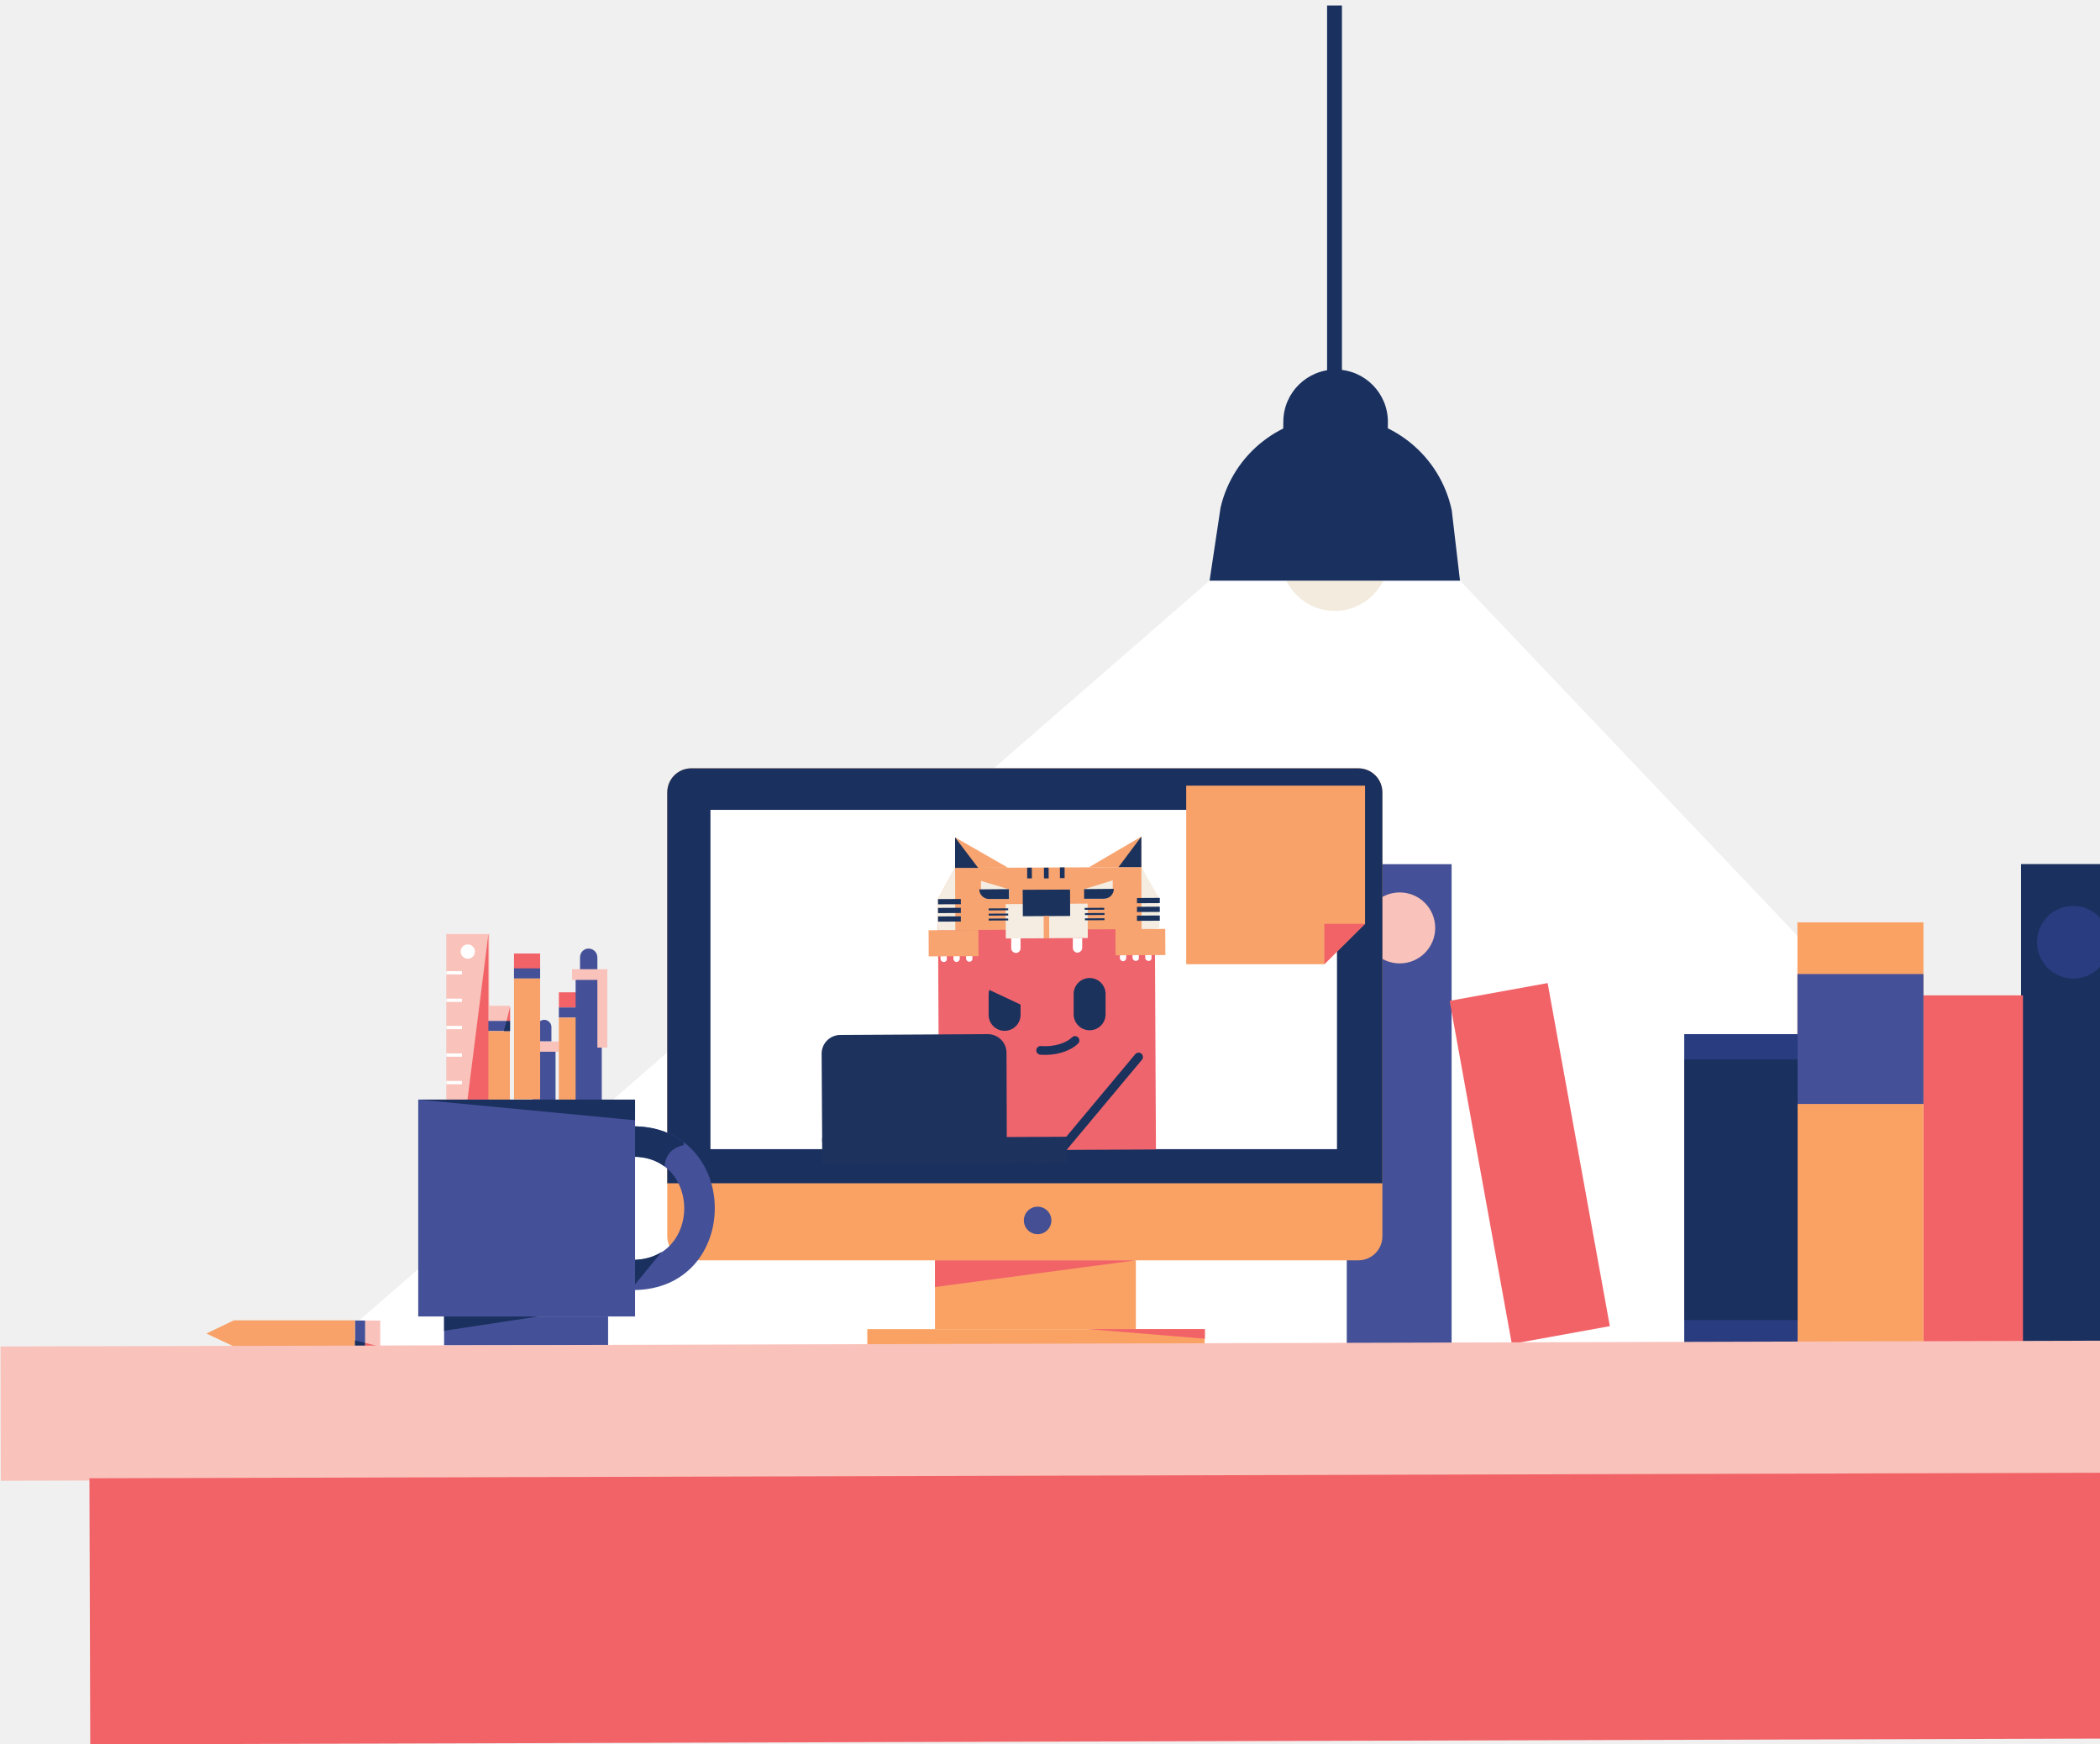
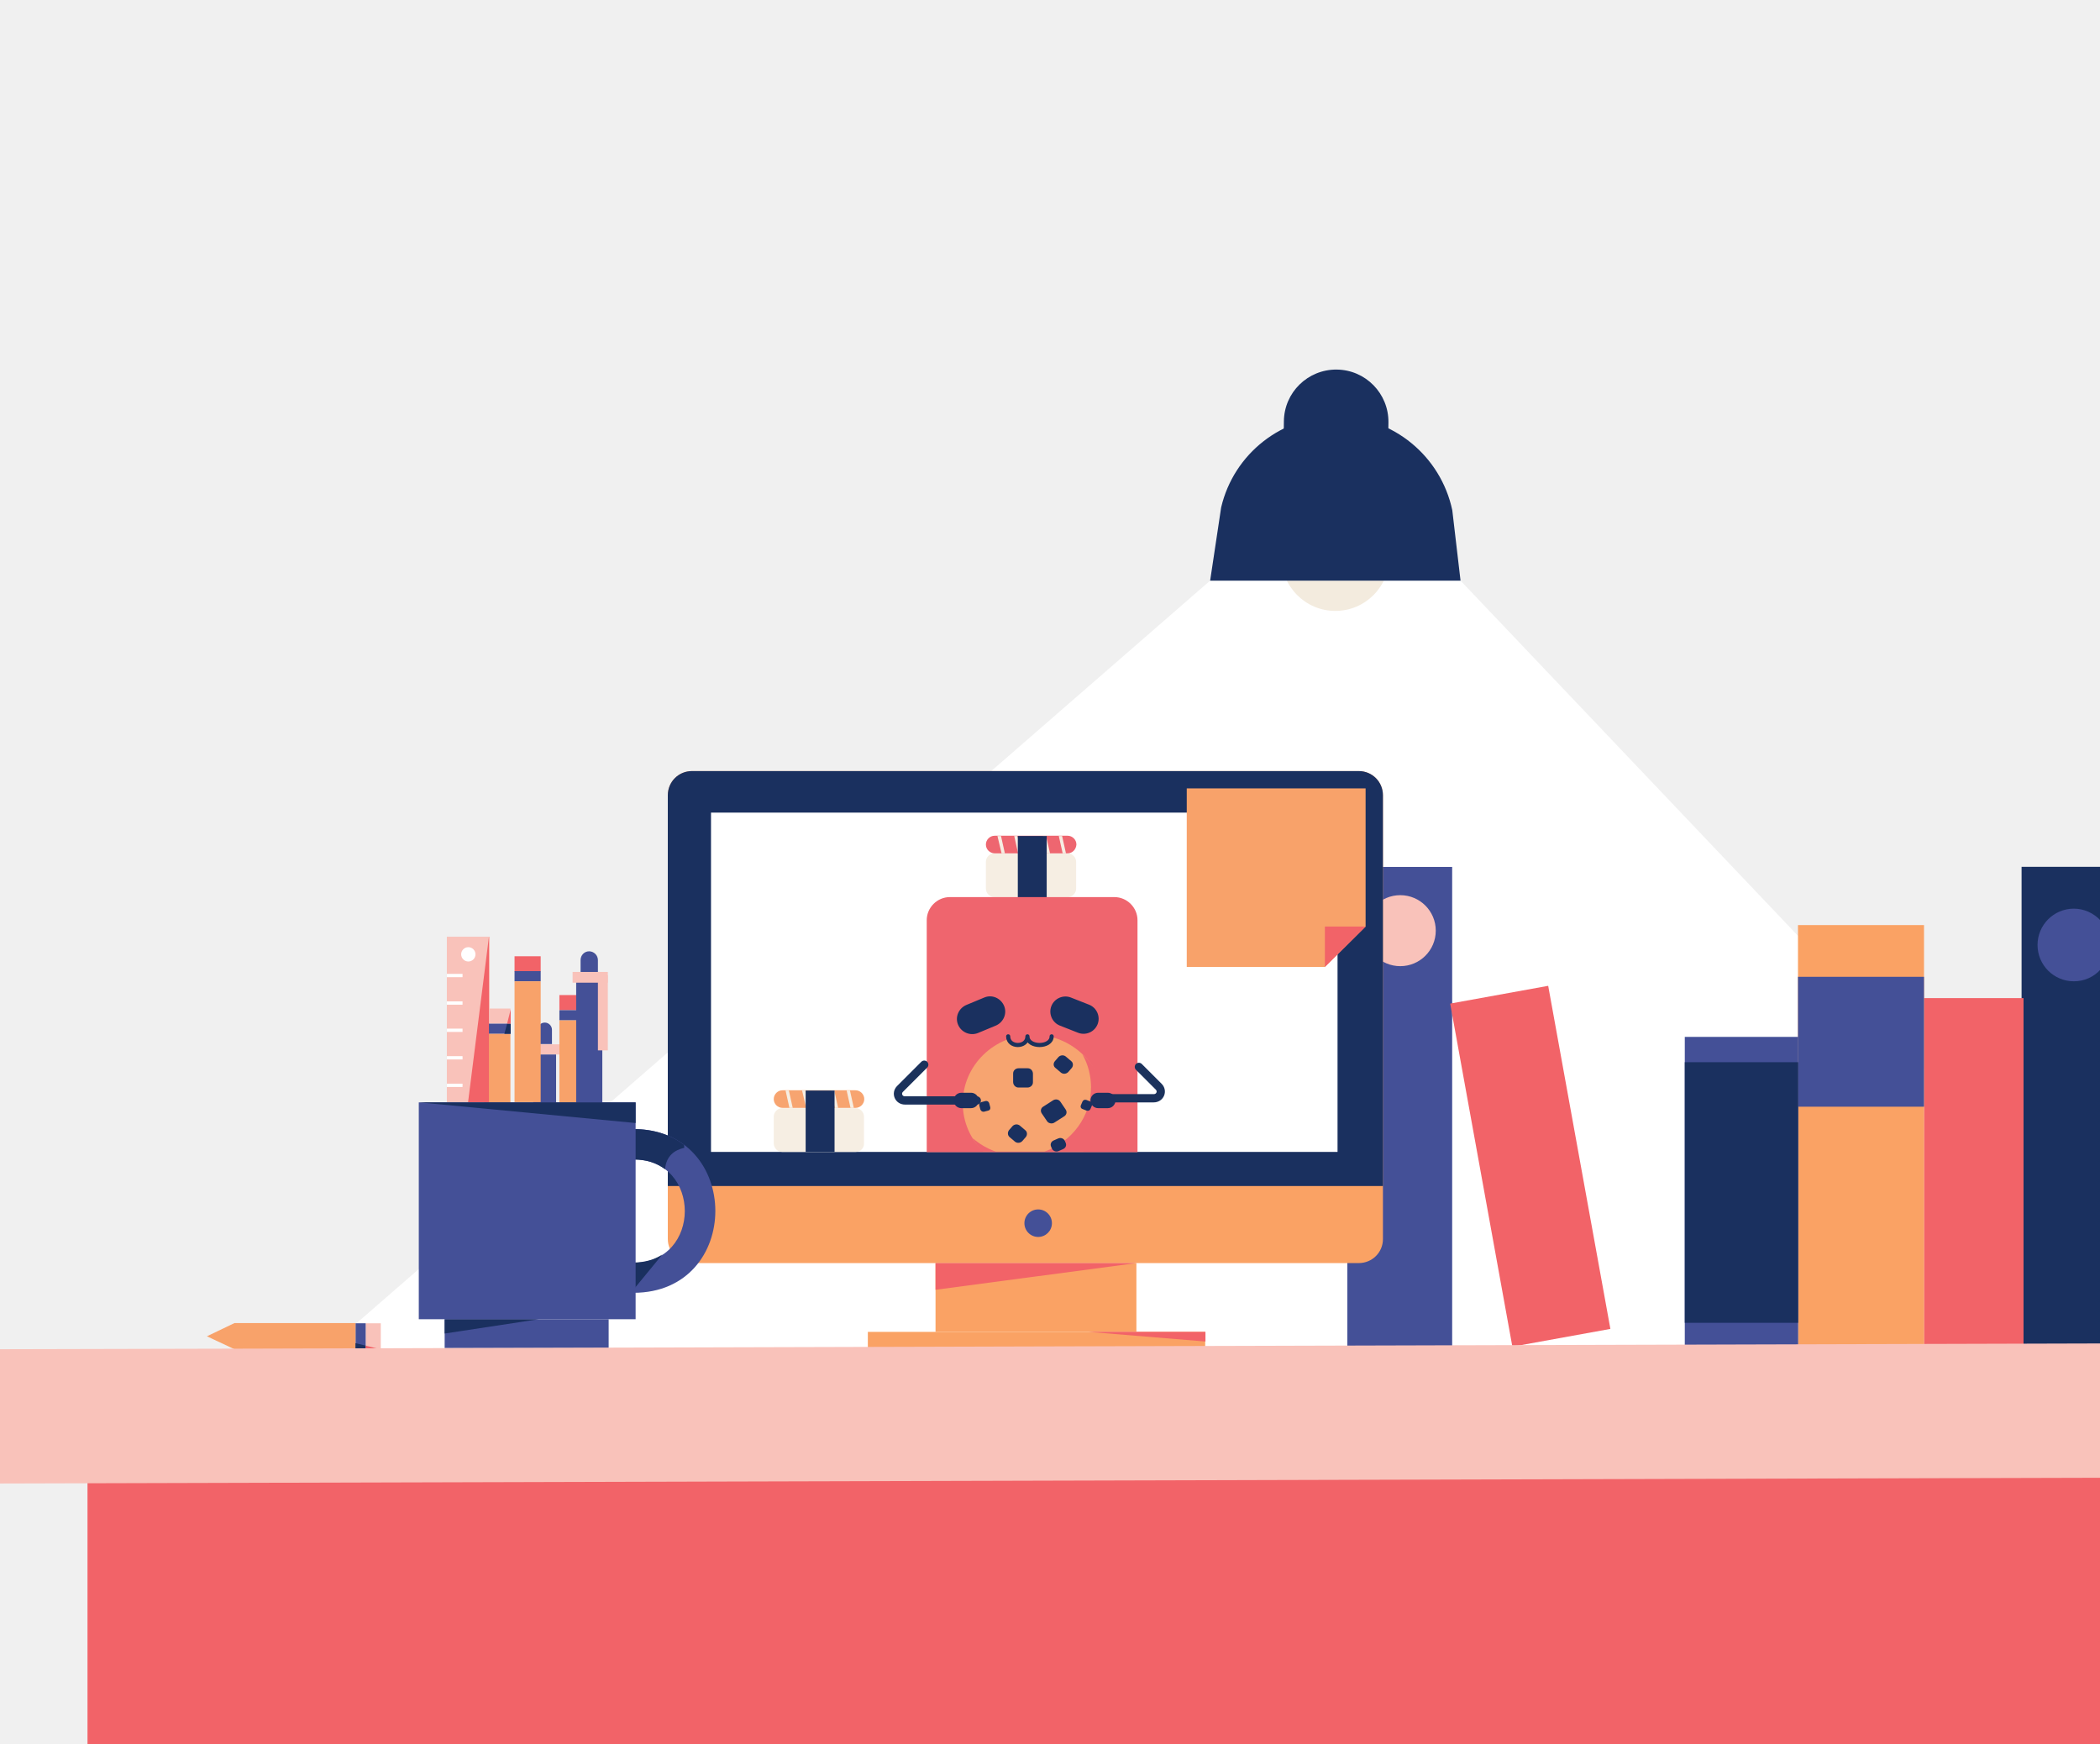
<svg xmlns="http://www.w3.org/2000/svg" version="1.1" id="Layer_1" x="0px" y="0px" viewBox="0 0 763.2 633.6" style="enable-background:new 0 0 763.2 633.6;" xml:space="preserve">
  <style type="text/css">
- 	.st0{fill:#445097;}
- 	.st1{fill:#FFFFFF;}
- 	.st2{fill:#F3EBDE;}
- 	.st3{fill:#1A305F;}
- 	.st4{fill:#F26368;}
+ 	.st0{fill:#F26368;}
+ 	.st1{fill:#445097;}
+ 	.st2{fill:#FFFFFF;}
+ 	.st3{fill:#F3EBDE;}
+ 	.st4{fill:#1A305F;}
	.st5{fill:#FAA264;}
- 	.st6{fill:#293C80;}
- 	.st7{fill:#F9C2BA;}
- 	.st8{fill:#445093;}
- 	.st9{fill:#F8A26A;}
- 	.st10{fill:none;stroke:#1A305F;stroke-width:2.344;stroke-miterlimit:10;}
- 	.st11{fill:#F6EEE3;}
- 	.st12{fill:#EE6670;}
- 	.st13{fill:#1C335B;}
- 	.st14{fill:#F7A470;}
- 	.st15{fill:#EF656E;}
+ 	.st6{fill:#F9C2BA;}
+ 	.st7{fill:#F8A26A;}
+ 	.st8{fill:none;stroke:#1A305F;stroke-width:2.344;stroke-miterlimit:10;}
+ 	.st9{fill:#F6EEE3;}
+ 	.st10{fill:#EE6670;}
+ 	.st11{fill:#F7A470;}
+ 	.st12{fill:#EF656E;}
+ 	.st13{fill:none;stroke:#1B325C;stroke-width:3.001;stroke-linecap:round;stroke-linejoin:round;stroke-miterlimit:10;}
+ 	.st14{fill:none;stroke:#1B325C;stroke-width:1.5;stroke-linecap:round;stroke-linejoin:round;stroke-miterlimit:10;}
+ 	.st15{fill:#F5EDE1;}
	.st16{fill:#1B325C;}
- 	.st17{fill:none;stroke:#1B325C;stroke-width:3.001;stroke-linecap:round;stroke-linejoin:round;stroke-miterlimit:10;}
- 	.st18{fill:none;stroke:#1B325C;stroke-width:1.5;stroke-linecap:round;stroke-linejoin:round;stroke-miterlimit:10;}
- 	.st19{fill:#F5EDE1;}
- 	.st20{fill:none;stroke:#1B325C;stroke-width:3.164;stroke-linecap:round;stroke-linejoin:round;stroke-miterlimit:10;}
- 	.st21{fill:#1E325E;}
- 	.st22{opacity:5.000000e-02;fill:#FFFFFF;}
- 	.st23{fill:none;stroke:#FFFFFF;stroke-width:1.579;stroke-miterlimit:10;}
- 	.st24{fill:#F9C3BC;}
- 	.st25{fill:#455296;}
- 	.st26{fill:#F7A36F;}
- 	.st27{fill:#F1646B;}
- 	.st28{fill:#F4ECE0;}
- 	.st29{fill:#F9A36A;}
- 	.st30{fill:#1B315E;}
- 	.st31{fill:none;stroke:#1B325C;stroke-width:0.87;stroke-linecap:round;stroke-linejoin:round;stroke-miterlimit:10;}
- 	.st32{fill:#455292;}
- 	.st33{fill:#102E4D;}
- 	.st34{opacity:0.42;fill:#081827;enable-background:new    ;}
+ 	.st17{fill:none;stroke:#1B325C;stroke-width:3.164;stroke-linecap:round;stroke-linejoin:round;stroke-miterlimit:10;}
+ 	.st18{opacity:5.000000e-02;fill:#FFFFFF;}
+ 	.st19{fill:none;stroke:#FFFFFF;stroke-width:1.579;stroke-miterlimit:10;}
+ 	.st20{fill:#F9C3BC;}
+ 	.st21{fill:#455296;}
+ 	.st22{fill:#F7A36F;}
+ 	.st23{fill:#F1646B;}
+ 	.st24{fill:#F4ECE0;}
+ 	.st25{fill:#F9A36A;}
+ 	.st26{fill:#1B315E;}
+ 	.st27{fill:none;stroke:#1B325C;stroke-width:0.87;stroke-linecap:round;stroke-linejoin:round;stroke-miterlimit:10;}
+ 	.st28{fill:#455292;}
+ 	.st29{fill:#102E4D;}
+ 	.st30{opacity:0.42;fill:#081827;enable-background:new    ;}
	
- 		.st35{opacity:0.4;fill:none;stroke:#F7A36F;stroke-width:4.114;stroke-linecap:round;stroke-linejoin:round;stroke-miterlimit:10;}
- 	.st36{opacity:0.4;fill:#F7A36F;}
+ 		.st31{opacity:0.4;fill:none;stroke:#F7A36F;stroke-width:4.114;stroke-linecap:round;stroke-linejoin:round;stroke-miterlimit:10;}
+ 	.st32{opacity:0.4;fill:#F7A36F;}
	
- 		.st37{opacity:0.4;fill:none;stroke:#F7A36F;stroke-width:4.053;stroke-linecap:round;stroke-linejoin:round;stroke-miterlimit:10;}
+ 		.st33{opacity:0.4;fill:none;stroke:#F7A36F;stroke-width:4.053;stroke-linecap:round;stroke-linejoin:round;stroke-miterlimit:10;}
</style>
+   <polygon class="st2" points="763.4,455.8 530.8,211 439.8,211 90.9,514.5 763.4,518 " />
+   <circle class="st3" cx="485.3" cy="202.4" r="19.6" />
  <g>
-     <polygon class="st1" points="763.2,455.8 530.6,211 439.6,211 90.7,514.5 763.2,518  " />
-     <circle class="st2" cx="485.1" cy="202.4" r="19.6" />
    <g>
+       <rect x="734.7" y="315" class="st4" width="28.8" height="174.4" />
+       <rect x="489.6" y="315" transform="matrix(-1 -4.507429e-11 4.507429e-11 -1 1017.357 804.4374)" class="st1" width="38.1" height="174.4" />
+       <rect x="699.2" y="362.8" transform="matrix(-1 -4.492374e-11 4.492374e-11 -1 1434.608 852.2068)" class="st0" width="36.2" height="126.7" />
+       <rect x="538.2" y="360.6" transform="matrix(-0.984 0.1784 -0.1784 -0.984 1179.181 741.7318)" class="st0" width="36.2" height="126.7" />
+       <rect x="653.4" y="336.1" transform="matrix(-1 -4.490731e-11 4.490731e-11 -1 1352.638 825.5729)" class="st5" width="45.8" height="153.3" />
+       <rect x="653.4" y="355.1" transform="matrix(-1 -4.502633e-11 4.502633e-11 -1 1352.638 757.2692)" class="st1" width="45.8" height="47.2" />
+       <path class="st1" d="M763.4,334.5c-2.4-2.6-5.9-4.3-9.7-4.3c-7.3,0-13.2,5.9-13.2,13.2s5.9,13.2,13.2,13.2c3.8,0,7.3-1.6,9.7-4.3    V334.5z" />
+       <rect x="612.3" y="376.8" class="st1" width="41.2" height="112.2" />
+       <circle class="st6" cx="508.9" cy="338.2" r="12.9" />
+       <rect x="612.3" y="386" class="st4" width="41.2" height="94.7" />
+     </g>
+     <g>
+       <path class="st5" d="M493.8,459H251.5c-4.9,0-8.8-3.9-8.8-8.8V289c0-4.9,3.9-8.8,8.8-8.8h242.3c4.9,0,8.8,3.9,8.8,8.8v161.3    C502.6,455.1,498.7,459,493.8,459z" />
+       <path class="st4" d="M493.8,280.2H251.5c-4.9,0-8.8,3.9-8.8,8.8V431h259.9V289C502.6,284.1,498.7,280.2,493.8,280.2z" />
+       <rect x="315.4" y="484" class="st5" width="122.6" height="5.9" />
+       <rect x="340" y="459" class="st5" width="73" height="25" />
+       <rect x="258.4" y="295.3" class="st2" width="227.7" height="123.3" />
+       <circle class="st1" cx="377.3" cy="444.5" r="5" />
+       <polygon class="st0" points="340,459 340,468.7 413,459   " />
+       <polygon class="st0" points="395.7,484 438.1,484 438.1,487.5   " />
      <g>
-         <rect x="734.5" y="314" class="st3" width="28.8" height="174.4" />
-         <rect x="489.4" y="314" transform="matrix(-1 -4.507429e-11 4.507429e-11 -1 1016.957 802.4374)" class="st0" width="38.1" height="174.4" />
-         <rect x="699" y="361.8" transform="matrix(-1 -4.492374e-11 4.492374e-11 -1 1434.208 850.2068)" class="st4" width="36.2" height="126.7" />
-         <rect x="538" y="359.6" transform="matrix(-0.984 0.1784 -0.1784 -0.984 1178.605 739.7835)" class="st4" width="36.2" height="126.7" />
-         <rect x="653.2" y="335.1" transform="matrix(-1 -4.490731e-11 4.490731e-11 -1 1352.238 823.5729)" class="st5" width="45.8" height="153.3" />
-         <rect x="653.2" y="354.1" transform="matrix(-1 -4.502633e-11 4.502633e-11 -1 1352.238 755.2692)" class="st0" width="45.8" height="47.2" />
-         <path class="st6" d="M763.2,333.5c-2.4-2.6-5.9-4.3-9.7-4.3c-7.3,0-13.2,5.9-13.2,13.2s5.9,13.2,13.2,13.2c3.8,0,7.3-1.6,9.7-4.3     V333.5z" />
-         <rect x="612.1" y="375.8" class="st6" width="41.2" height="112.2" />
-         <circle class="st7" cx="508.7" cy="337.2" r="12.9" />
-         <rect x="612.1" y="385" class="st3" width="41.2" height="94.7" />
-       </g>
-       <g>
-         <path class="st5" d="M493.6,458H251.3c-4.9,0-8.8-3.9-8.8-8.8V288c0-4.9,3.9-8.8,8.8-8.8h242.3c4.9,0,8.8,3.9,8.8,8.8v161.3     C502.4,454.1,498.5,458,493.6,458z" />
-         <path class="st3" d="M493.6,279.2H251.3c-4.9,0-8.8,3.9-8.8,8.8V430h259.9V288C502.4,283.1,498.5,279.2,493.6,279.2z" />
-         <rect x="315.2" y="483" class="st5" width="122.6" height="5.9" />
-         <rect x="339.8" y="458" class="st5" width="73" height="25" />
-         <rect x="258.2" y="294.3" class="st1" width="227.7" height="123.3" />
-         <circle class="st8" cx="377.1" cy="443.5" r="5" />
-         <polygon class="st4" points="339.8,458 339.8,467.7 412.8,458    " />
-         <polygon class="st4" points="395.5,483 437.9,483 437.9,486.5    " />
        <g>
+           <path class="st9" d="M388,326h-26.6c-1.7,0-3.1-1.4-3.1-3.1v-9.7c0-1.7,1.4-3.1,3.1-3.1H388c1.7,0,3.1,1.4,3.1,3.1v9.7      C391.1,324.6,389.7,326,388,326z" />
+           <path class="st10" d="M388,310.1h-26.5c-1.7,0-3.2-1.4-3.2-3.2l0,0c0-1.7,1.4-3.2,3.2-3.2H388c1.7,0,3.2,1.4,3.2,3.2l0,0      C391.1,308.7,389.7,310.1,388,310.1z" />
+           <polygon class="st9" points="365.2,310.1 364,310.1 362.5,303.8 363.8,303.8     " />
+           <polygon class="st9" points="371.2,310.1 370,310.1 368.6,303.8 369.8,303.8     " />
+           <polygon class="st9" points="381.6,310.1 380.4,310.1 379,303.8 380.2,303.8     " />
+           <polygon class="st9" points="387.4,310.1 386.2,310.1 384.8,303.8 386,303.8     " />
+           <rect x="369.9" y="303.8" class="st4" width="10.5" height="22.3" />
+         </g>
+         <g>
+           <path class="st9" d="M310.9,418.6h-26.6c-1.7,0-3.1-1.4-3.1-3.1v-9.7c0-1.7,1.4-3.1,3.1-3.1h26.6c1.7,0,3.1,1.4,3.1,3.1v9.7      C314.1,417.2,312.7,418.6,310.9,418.6z" />
+           <path class="st11" d="M310.9,402.6h-26.5c-1.7,0-3.2-1.4-3.2-3.2l0,0c0-1.7,1.4-3.2,3.2-3.2h26.5c1.7,0,3.2,1.4,3.2,3.2l0,0      C314.1,401.2,312.6,402.6,310.9,402.6z" />
+           <polygon class="st9" points="288.1,402.6 286.9,402.6 285.5,396.3 286.7,396.3     " />
+           <polygon class="st9" points="294.2,402.6 293,402.6 291.5,396.3 292.8,396.3     " />
+           <polygon class="st9" points="304.6,402.6 303.4,402.6 301.9,396.3 303.2,396.3     " />
+           <polygon class="st9" points="310.3,402.6 309.1,402.6 307.7,396.3 308.9,396.3     " />
+           <rect x="292.8" y="396.3" class="st4" width="10.5" height="22.3" />
+         </g>
+         <g>
+           <path class="st12" d="M413.4,418.7l-76.6,0l0-84.3c0-4.6,3.8-8.4,8.4-8.4l59.8,0c4.6,0,8.4,3.8,8.4,8.4L413.4,418.7z" />
+           <path class="st4" d="M398.9,372.2L398.9,372.2c-1.1,2.8-4.3,4.2-7.1,3.1l-6.6-2.6c-2.8-1.1-4.2-4.3-3.1-7.1l0,0      c1.1-2.8,4.3-4.2,7.1-3.1l6.6,2.6C398.6,366.2,400,369.4,398.9,372.2z" />
+           <path class="st4" d="M348.2,372.4L348.2,372.4c-1.2-2.8,0.2-6,3-7.2l6.5-2.7c2.8-1.2,6,0.2,7.2,3l0,0c1.2,2.8-0.2,6-3,7.2      l-6.5,2.7C352.6,376.5,349.4,375.2,348.2,372.4z" />
          <g>
-             <rect x="341.1" y="336" transform="matrix(1 -4.913054e-03 4.913054e-03 1 -1.8475 1.8739)" class="st15" width="78.8" height="81.9" />
-             <polygon class="st14" points="347.1,315.4 347.1,304.3 366.3,315.3      " />
-             <polygon class="st14" points="414.8,315.1 414.8,304 395.7,315.2      " />
-             <polygon class="st14" points="347.1,315.4 414.8,315.1 419.6,326.3 419.7,337.6 340.9,338 340.9,326.7      " />
-             <rect x="365.5" y="328.5" transform="matrix(1 -4.913054e-03 4.913054e-03 1 -1.64 1.8361)" class="st19" width="14.9" height="12.5" />
-             <rect x="380.4" y="328.4" transform="matrix(1 -4.913054e-03 4.913054e-03 1 -1.6395 1.9093)" class="st19" width="14.9" height="12.5" />
-             <rect x="371.7" y="323.3" transform="matrix(1 -4.913054e-03 4.913054e-03 1 -1.6073 1.8725)" class="st16" width="17.2" height="9.6" />
-             <path class="st1" d="M369.2,346.3L369.2,346.3c-0.9,0-1.7-0.8-1.7-1.7l0-3.6l3.4,0l0,3.6C370.9,345.5,370.2,346.3,369.2,346.3z       " />
-             <path class="st1" d="M347.7,349.6L347.7,349.6c-0.6,0-1.2-0.5-1.2-1.2l0-2.5l2.3,0l0,2.5C348.8,349,348.3,349.5,347.7,349.6z" />
-             <path class="st1" d="M343,349.6L343,349.6c-0.6,0-1.2-0.5-1.2-1.2l0-2.5l2.3,0l0,2.5C344.2,349,343.7,349.6,343,349.6z" />
-             <path class="st1" d="M352.3,349.5L352.3,349.5c-0.6,0-1.2-0.5-1.2-1.2l0-2.5l2.3,0l0,2.5C353.5,349,352.9,349.5,352.3,349.5z" />
-             <path class="st1" d="M412.8,349.2L412.8,349.2c-0.6,0-1.2-0.5-1.2-1.2l0-2.5l2.3,0l0,2.5C414,348.7,413.4,349.2,412.8,349.2z" />
-             <path class="st1" d="M408.2,349.3L408.2,349.3c-0.6,0-1.2-0.5-1.2-1.2l0-2.5l2.3,0l0,2.5C409.3,348.7,408.8,349.3,408.2,349.3z       " />
-             <path class="st1" d="M417.4,349.2L417.4,349.2c-0.6,0-1.2-0.5-1.2-1.2l0-2.5l2.3,0l0,2.5C418.6,348.7,418.1,349.2,417.4,349.2z       " />
-             <path class="st1" d="M391.6,346.2L391.6,346.2c-0.9,0-1.7-0.8-1.7-1.7l0-3.6l3.4,0l0,3.6C393.3,345.4,392.5,346.1,391.6,346.2z       " />
-             <rect x="373.3" y="315.3" transform="matrix(1 -4.913054e-03 4.913054e-03 1 -1.554 1.8422)" class="st16" width="1.7" height="3.9" />
-             <rect x="379.4" y="315.3" transform="matrix(1 -4.913054e-03 4.913054e-03 1 -1.5538 1.8718)" class="st16" width="1.7" height="3.9" />
-             <rect x="385.2" y="315.2" transform="matrix(1 -4.913054e-03 4.913054e-03 1 -1.5536 1.9006)" class="st16" width="1.7" height="3.9" />
-             <rect x="359.3" y="330.1" transform="matrix(1 -4.913054e-03 4.913054e-03 1 -1.6191 1.7865)" class="st16" width="7.1" height="0.7" />
-             <rect x="359.3" y="332" transform="matrix(1 -4.913054e-03 4.913054e-03 1 -1.6283 1.7866)" class="st16" width="7.1" height="0.7" />
-             <rect x="359.3" y="333.8" transform="matrix(1 -4.913054e-03 4.913054e-03 1 -1.6375 1.7866)" class="st16" width="7.1" height="0.7" />
-             <rect x="394.2" y="329.9" transform="matrix(1 -4.913054e-03 4.913054e-03 1 -1.6179 1.9583)" class="st16" width="7.1" height="0.7" />
-             <rect x="394.3" y="331.8" transform="matrix(1 -4.913054e-03 4.913054e-03 1 -1.627 1.9583)" class="st16" width="7.1" height="0.7" />
-             <rect x="394.3" y="333.7" transform="matrix(1 -4.913054e-03 4.913054e-03 1 -1.6362 1.9584)" class="st16" width="7.1" height="0.7" />
-             <rect x="379.3" y="332.9" transform="matrix(1 -4.913054e-03 4.913054e-03 1 -1.6506 1.8725)" class="st14" width="2" height="8.1" />
-             <rect x="337.5" y="338" transform="matrix(1 -4.913054e-03 4.913054e-03 1 -1.6797 1.7067)" class="st14" width="18.1" height="9.5" />
-             <rect x="405.4" y="337.6" transform="matrix(1 -4.913054e-03 4.913054e-03 1 -1.6772 2.0403)" class="st14" width="18.1" height="9.5" />
-             <polygon class="st16" points="347.1,304.3 355.5,315.4 347.1,315.4      " />
-             <polygon class="st16" points="414.8,304 406.5,315.1 414.8,315.1      " />
-             <path class="st19" d="M394.2,326.6l7,0c1.8,0,3.2-1.5,3.2-3.3l0-3.4l-10.3,3.2L394.2,326.6z" />
-             <path class="st19" d="M366.8,326.7l-7,0c-1.8,0-3.2-1.4-3.3-3.2l0-3.4l10.3,3.1L366.8,326.7z" />
-             <path class="st16" d="M366.7,326.7l-7.2,0c-2,0-3.6-1.6-3.6-3.5l0,0l10.8-0.1L366.7,326.7z" />
-             <path class="st16" d="M401.2,326.6l-7.2,0l0-3.5l10.8-0.1l0,0C404.8,325,403.2,326.6,401.2,326.6z" />
-             <polygon class="st19" points="347.1,315.4 347.2,338 340.9,338 340.9,326.7      " />
-             <polygon class="st19" points="414.8,315.1 414.9,337.6 421.3,337.6 421.2,326.3      " />
-             <rect x="340.9" y="326.7" transform="matrix(1 -4.913054e-03 4.913054e-03 1 -1.6056 1.699)" class="st16" width="8.3" height="1.9" />
-             <rect x="340.9" y="329.9" transform="matrix(1 -4.913054e-03 4.913054e-03 1 -1.6211 1.6991)" class="st16" width="8.3" height="1.9" />
-             <rect x="340.9" y="333" transform="matrix(1 -4.913054e-03 4.913054e-03 1 -1.6367 1.6992)" class="st16" width="8.3" height="1.9" />
-             <rect x="413.2" y="326.3" transform="matrix(1 -4.913054e-03 4.913054e-03 1 -1.603 2.0542)" class="st16" width="8.3" height="1.9" />
-             <rect x="413.2" y="329.5" transform="matrix(1 -4.913054e-03 4.913054e-03 1 -1.6185 2.0543)" class="st16" width="8.3" height="1.9" />
-             <rect x="413.2" y="332.7" transform="matrix(1 -4.913054e-03 4.913054e-03 1 -1.6341 2.0545)" class="st16" width="8.3" height="1.9" />
+             <path class="st11" d="M393.6,418.5c4.6-4.5,7.5-10.7,7.5-17.6c0-13.7-11.4-24.9-25.6-24.9c-14.1,0-25.6,11.1-25.6,24.9       c0,6.9,2.8,13.1,7.5,17.6L393.6,418.5z" />
+             <path class="st12" d="M361.9,418.5c-3.1-1.1-6-2.8-8.4-4.9c1,1.8,2.2,3.4,3.6,4.9L361.9,418.5z" />
+             <path class="st12" d="M379.6,418.5l15.5,0c4.2-4.4,6.8-10.3,6.8-16.8c0-7.3-3.3-13.9-8.5-18.5c2,3.5,3.1,7.6,3.1,11.9       C396.5,405.9,389.4,415,379.6,418.5z" />
+             <path class="st4" d="M383.4,385.6l1.3-1.5c0.7-0.7,1.8-0.8,2.6-0.2l2,1.7c0.8,0.6,0.8,1.8,0.2,2.5l-1.3,1.5       c-0.7,0.7-1.8,0.8-2.6,0.2l-2-1.7C382.8,387.5,382.7,386.4,383.4,385.6z" />
+             <path class="st4" d="M366.7,410.7l1.3-1.5c0.7-0.7,1.8-0.8,2.6-0.2l2,1.7c0.8,0.6,0.8,1.8,0.2,2.5l-1.3,1.5       c-0.7,0.7-1.8,0.8-2.6,0.2l-2-1.7C366.2,412.6,366.1,411.5,366.7,410.7z" />
+             <path class="st4" d="M380.5,407.4l-1.9-2.8c-0.6-0.9-0.3-2,0.6-2.5l3.6-2.3c0.9-0.5,2-0.3,2.6,0.6l1.9,2.8       c0.6,0.9,0.3,2-0.6,2.5l-3.6,2.3C382.2,408.5,381,408.2,380.5,407.4z" />
+             <path class="st4" d="M382.3,417.4l-0.3-0.7c-0.4-0.9,0-1.9,1-2.3l1.6-0.7c0.9-0.4,2,0,2.4,0.9l0.3,0.7c0.4,0.9,0,1.9-1,2.3       l-1.6,0.7C383.8,418.7,382.7,418.3,382.3,417.4z" />
+             <path class="st4" d="M368.2,393.2l0-3.1c0-1.1,0.9-1.9,2-1.9l3.3,0c1.1,0,1.9,0.9,1.9,2l0,3.1c0,1.1-0.9,1.9-2,1.9l-3.3,0       C369.1,395.2,368.2,394.3,368.2,393.2z" />
+             <path class="st4" d="M392.8,401.7l0.6-1.4c0.2-0.5,0.8-0.8,1.4-0.6l1.5,0.6c0.5,0.2,0.8,0.8,0.6,1.3l-0.6,1.4       c-0.2,0.5-0.8,0.8-1.4,0.6l-1.5-0.6C392.8,402.8,392.6,402.2,392.8,401.7z" />
+             <path class="st4" d="M356.3,403.2l-0.4-1.5c-0.1-0.6,0.2-1.1,0.8-1.2l1.5-0.4c0.6-0.1,1.1,0.2,1.3,0.8l0.4,1.5       c0.1,0.6-0.2,1.1-0.8,1.2l-1.5,0.4C357,404.1,356.5,403.7,356.3,403.2z" />
          </g>
-           <path class="st16" d="M365.1,374.6L365.1,374.6c-3.2,0-5.8-2.6-5.8-5.8l0-7.4c0-3.2,2.6-5.8,5.8-5.8h0c3.2,0,5.8,2.6,5.8,5.8      l0,7.4C370.9,372,368.3,374.6,365.1,374.6z" />
-           <path class="st16" d="M396,374.4L396,374.4c-3.2,0-5.8-2.6-5.8-5.8l0-7.4c0-3.2,2.6-5.8,5.8-5.8l0,0c3.2,0,5.8,2.6,5.8,5.8      l0,7.4C401.8,371.8,399.2,374.4,396,374.4z" />
-           <rect x="357" y="352" transform="matrix(0.9051 0.4252 -0.4252 0.9051 186.582 -121.8173)" class="st15" width="18.4" height="10.3" />
-           <path class="st20" d="M378.2,381.7c4.9,0.4,9.8-1,12.5-3.6" />
-           <line class="st20" x1="413.8" y1="384.1" x2="384.3" y2="419.4" />
-           <path class="st21" d="M365.9,414.7l-67.1,0.3l-0.2-32.1c0-3.7,3-6.8,6.8-6.8l53.6-0.3c3.7,0,6.8,3,6.8,6.8L365.9,414.7z" />
-           <rect x="298.8" y="413.3" transform="matrix(1 -4.913054e-03 4.913054e-03 1 -2.0496 1.6915)" class="st21" width="88.9" height="9.4" />
+           <path class="st13" d="M335.9,386.9l-8.8,8.8c-1.6,1.6-0.5,4.2,1.8,4.2l26.1,0" />
+           <path class="st13" d="M413.9,387.7l7.2,7.2c1.6,1.6,0.5,4.2-1.8,4.2l-15.7,0" />
+           <path class="st4" d="M346.6,399.9L346.6,399.9c0-1.5,1.2-2.8,2.8-2.8l3.5,0c1.5,0,2.8,1.2,2.8,2.8l0,0c0,1.5-1.2,2.8-2.8,2.8      l-3.5,0C347.8,402.7,346.6,401.4,346.6,399.9z" />
+           <path class="st4" d="M396.3,399.9L396.3,399.9c0-1.5,1.2-2.8,2.8-2.8l3.5,0c1.5,0,2.8,1.2,2.8,2.8v0c0,1.5-1.2,2.8-2.8,2.8      l-3.5,0C397.6,402.7,396.3,401.5,396.3,399.9z" />
+           <path class="st12" d="M369.8,379.5c1.5,0,3-1,3.4-2.5c0.7,1.3,2.1,2.3,3.6,2.5c1.5,0.2,3.1-0.3,4.2-1.3c0.8-0.7,1.3-2,0.5-2.8      c-0.3-0.3-0.7-0.4-1-0.5c-3.3-0.9-6.7-1.4-10.1-1.5c-1.3,0-2.7,0-3.9,0.5c-0.6,0.2-1.2,0.5-1.5,1.1c-0.9,1.4,0.4,2.1,1.4,2.6      C367.5,378.2,368.3,379.4,369.8,379.5z" />
+           <path class="st14" d="M366.4,376.6c0,4.2,7,4.2,7,0c0,4.2,8.8,4.2,8.8,0" />
        </g>
      </g>
-       <g>
-         <polyline class="st9" points="481.3,350.4 431.1,350.4 431.1,285.5 496.1,285.5 496.1,335.7    " />
-         <polyline class="st4" points="481.3,350.4 481.3,335.7 496.1,335.7    " />
-       </g>
-       <g>
-         <rect x="193.6" y="378.5" class="st7" width="9.5" height="3.7" />
-         <rect x="161.4" y="478.4" class="st0" width="59.6" height="10.5" />
-         <rect x="193.6" y="382.2" class="st0" width="8.3" height="19.8" />
-         <path class="st0" d="M197.8,370.6L197.8,370.6c1.4,0,2.6,1.2,2.6,2.6v5.2h-5.2v-5.2C195.2,371.8,196.3,370.6,197.8,370.6z" />
-         <path class="st0" d="M213.9,344.7L213.9,344.7c1.7,0,3.2,1.4,3.2,3.2v4.4c0,0.2-0.1,0.3-0.3,0.3h-5.7c-0.2,0-0.3-0.1-0.3-0.3     v-4.4C210.8,346.1,212.2,344.7,213.9,344.7z" />
-         <polygon class="st3" points="161.4,478.4 161.4,483.6 195.6,478.4    " />
-         <path class="st0" d="M230,420.3c24.9,0,24.9,37.6,0,37.6v10.9c39.7,0,39.7-59.5,0-59.5V420.3z" />
-         <path class="st3" d="M240.5,454.9c-2.8,1.8-6.3,2.9-10.6,2.9v10L240.5,454.9z" />
-         <path class="st3" d="M241.5,423.9c0.4-4.9,3.5-7,7-7.8l-0.1-1.1c-4.7-3.5-10.8-5.7-18.4-5.7v11.1     C234.7,420.3,238.6,421.7,241.5,423.9z" />
-         <rect x="162.2" y="339.4" class="st7" width="15.6" height="60.2" />
-         <rect x="186.8" y="346.5" class="st4" width="9.5" height="5.5" />
-         <rect x="186.8" y="351.9" class="st0" width="9.5" height="3.7" />
-         <rect x="186.8" y="355.6" class="st9" width="9.5" height="43.9" />
-         <rect x="203.1" y="360.6" class="st4" width="9.5" height="5.5" />
-         <rect x="203.1" y="366.1" class="st0" width="9.5" height="3.7" />
-         <rect x="203.1" y="369.8" class="st9" width="9.5" height="43.9" />
-         <rect x="209.2" y="354.1" class="st0" width="9.5" height="49" />
-         <rect x="175.8" y="365.5" class="st7" width="9.5" height="5.5" />
-         <rect x="175.8" y="371" class="st0" width="9.5" height="3.7" />
-         <rect x="175.8" y="374.7" class="st9" width="9.5" height="43.9" />
-         <rect x="207.9" y="352.2" class="st7" width="12.8" height="3.9" />
-         <rect x="217.1" y="353.4" class="st7" width="3.6" height="27.3" />
-         <polygon class="st4" points="177.5,339.4 169.9,399.6 177.5,399.6    " />
-         <circle class="st1" cx="170" cy="345.8" r="2.6" />
-         <rect x="162.2" y="352.9" class="st1" width="5.7" height="1.2" />
-         <rect x="162.2" y="362.9" class="st1" width="5.7" height="1.2" />
-         <rect x="162.2" y="372.8" class="st1" width="5.7" height="1.2" />
-         <rect x="162.2" y="382.8" class="st1" width="5.7" height="1.2" />
-         <rect x="162.2" y="392.8" class="st1" width="5.7" height="1.2" />
-         <rect x="152" y="399.6" class="st0" width="78.8" height="78.8" />
-         <polygon class="st3" points="230.8,399.6 230.8,407.1 152.2,399.6    " />
-         <polyline class="st3" points="185.4,371 185.4,374.7 183.1,374.7 184.1,371    " />
-         <polyline class="st4" points="184.1,371 185.4,365.8 185.4,371    " />
-       </g>
-       <rect x="130.7" y="481.8" transform="matrix(-1.836970e-16 1 -1 -1.836970e-16 619.9902 349.176)" class="st7" width="9.5" height="5.5" />
-       <rect x="126.1" y="482.7" transform="matrix(-1.836970e-16 1 -1 -1.836970e-16 615.397 353.7692)" class="st0" width="9.5" height="3.7" />
-       <polygon class="st9" points="85,489.3 75,484.6 85,479.8 129,479.8 129,489.3   " />
-       <polyline class="st3" points="132.7,489.3 129,489.3 129,487.1 132.7,488   " />
-       <polyline class="st4" points="132.7,488 137.9,489.3 132.7,489.3   " />
    </g>
    <g>
-       <path class="st3" d="M530.6,211h-91l4-26.6c4.6-19.6,22.2-33.4,42.4-33.1h0c20.1,0.2,37.4,14.4,41.6,34.1L530.6,211z" />
-       <path class="st3" d="M504.1,176l-38-0.4l0.3-22.5c0.1-10.5,8.7-18.9,19.2-18.8h0c10.5,0.1,18.9,8.7,18.8,19.2L504.1,176z" />
-       <rect x="482.3" y="2" class="st3" width="5.4" height="159.9" />
+       <polyline class="st7" points="481.5,351.4 431.3,351.4 431.3,286.5 496.3,286.5 496.3,336.7   " />
+       <polyline class="st0" points="481.5,351.4 481.5,336.7 496.3,336.7   " />
    </g>
+     <g>
+       <rect x="193.8" y="379.5" class="st6" width="9.5" height="3.7" />
+       <rect x="161.6" y="479.4" class="st1" width="59.6" height="10.5" />
+       <rect x="193.8" y="383.2" class="st1" width="8.3" height="19.8" />
+       <path class="st1" d="M198,371.6L198,371.6c1.4,0,2.6,1.2,2.6,2.6v5.2h-5.2v-5.2C195.4,372.8,196.5,371.6,198,371.6z" />
+       <path class="st1" d="M214.1,345.7L214.1,345.7c1.7,0,3.2,1.4,3.2,3.2v4.4c0,0.2-0.1,0.3-0.3,0.3h-5.7c-0.2,0-0.3-0.1-0.3-0.3v-4.4    C211,347.1,212.4,345.7,214.1,345.7z" />
+       <polygon class="st4" points="161.6,479.4 161.6,484.6 195.8,479.4   " />
+       <path class="st1" d="M230.2,421.3c24.9,0,24.9,37.6,0,37.6v10.9c39.7,0,39.7-59.5,0-59.5V421.3z" />
+       <path class="st4" d="M240.7,455.9c-2.8,1.8-6.3,2.9-10.6,2.9v10L240.7,455.9z" />
+       <path class="st4" d="M241.7,424.9c0.4-4.9,3.5-7,7-7.8l-0.1-1.1c-4.7-3.5-10.8-5.7-18.4-5.7v11.1    C234.9,421.3,238.8,422.7,241.7,424.9z" />
+       <rect x="162.4" y="340.4" class="st6" width="15.6" height="60.2" />
+       <rect x="187" y="347.5" class="st0" width="9.5" height="5.5" />
+       <rect x="187" y="352.9" class="st1" width="9.5" height="3.7" />
+       <rect x="187" y="356.6" class="st7" width="9.5" height="43.9" />
+       <rect x="203.3" y="361.6" class="st0" width="9.5" height="5.5" />
+       <rect x="203.3" y="367.1" class="st1" width="9.5" height="3.7" />
+       <rect x="203.3" y="370.8" class="st7" width="9.5" height="43.9" />
+       <rect x="209.4" y="355.1" class="st1" width="9.5" height="49" />
+       <rect x="176" y="366.5" class="st6" width="9.5" height="5.5" />
+       <rect x="176" y="372" class="st1" width="9.5" height="3.7" />
+       <rect x="176" y="375.7" class="st7" width="9.5" height="43.9" />
+       <rect x="208.1" y="353.2" class="st6" width="12.8" height="3.9" />
+       <rect x="217.3" y="354.4" class="st6" width="3.6" height="27.3" />
+       <polygon class="st0" points="177.7,340.4 170.1,400.6 177.7,400.6   " />
+       <circle class="st2" cx="170.2" cy="346.8" r="2.6" />
+       <rect x="162.4" y="353.9" class="st2" width="5.7" height="1.2" />
+       <rect x="162.4" y="363.9" class="st2" width="5.7" height="1.2" />
+       <rect x="162.4" y="373.8" class="st2" width="5.7" height="1.2" />
+       <rect x="162.4" y="383.8" class="st2" width="5.7" height="1.2" />
+       <rect x="162.4" y="393.8" class="st2" width="5.7" height="1.2" />
+       <rect x="152.2" y="400.6" class="st1" width="78.8" height="78.8" />
+       <polygon class="st4" points="231,400.6 231,408.1 152.4,400.6   " />
+       <polyline class="st4" points="185.6,372 185.6,375.7 183.3,375.7 184.3,372   " />
+       <polyline class="st0" points="184.3,372 185.6,366.8 185.6,372   " />
+     </g>
+     <rect x="130.9" y="482.8" transform="matrix(-1.836970e-16 1 -1 -1.836970e-16 621.1902 349.976)" class="st6" width="9.5" height="5.5" />
+     <rect x="126.3" y="483.7" transform="matrix(-1.836970e-16 1 -1 -1.836970e-16 616.597 354.5692)" class="st1" width="9.5" height="3.7" />
+     <polygon class="st7" points="85.2,490.3 75.2,485.6 85.2,480.8 129.2,480.8 129.2,490.3  " />
+     <polyline class="st4" points="132.9,490.3 129.2,490.3 129.2,488.1 132.9,489  " />
+     <polyline class="st0" points="132.9,489 138.1,490.3 132.9,490.3  " />
  </g>
-   <polygon class="st7" points="763.2,487.2 84.2,489.1 0.2,489.3 0.3,538.1 763.2,536 " />
-   <polygon class="st4" points="763.2,535.2 32.5,537.2 32.8,633.9 763.2,631.8 " />
+   <path class="st4" d="M530.8,211h-91l4-26.6c4.6-19.6,22.2-33.4,42.4-33.1h0c20.1,0.2,37.4,14.4,41.6,34.1L530.8,211z" />
+   <path class="st4" d="M504.3,176l-38-0.4l0.3-22.5c0.1-10.5,8.7-18.9,19.2-18.8h0c10.5,0.1,18.9,8.7,18.8,19.2L504.3,176z" />
+   <rect x="31.8" y="537" class="st0" width="731.8" height="97" />
+   <polygon class="st6" points="763.5,488.2 83.5,490.1 -0.6,490.3 -0.5,539.1 763.5,537 " />
</svg>
